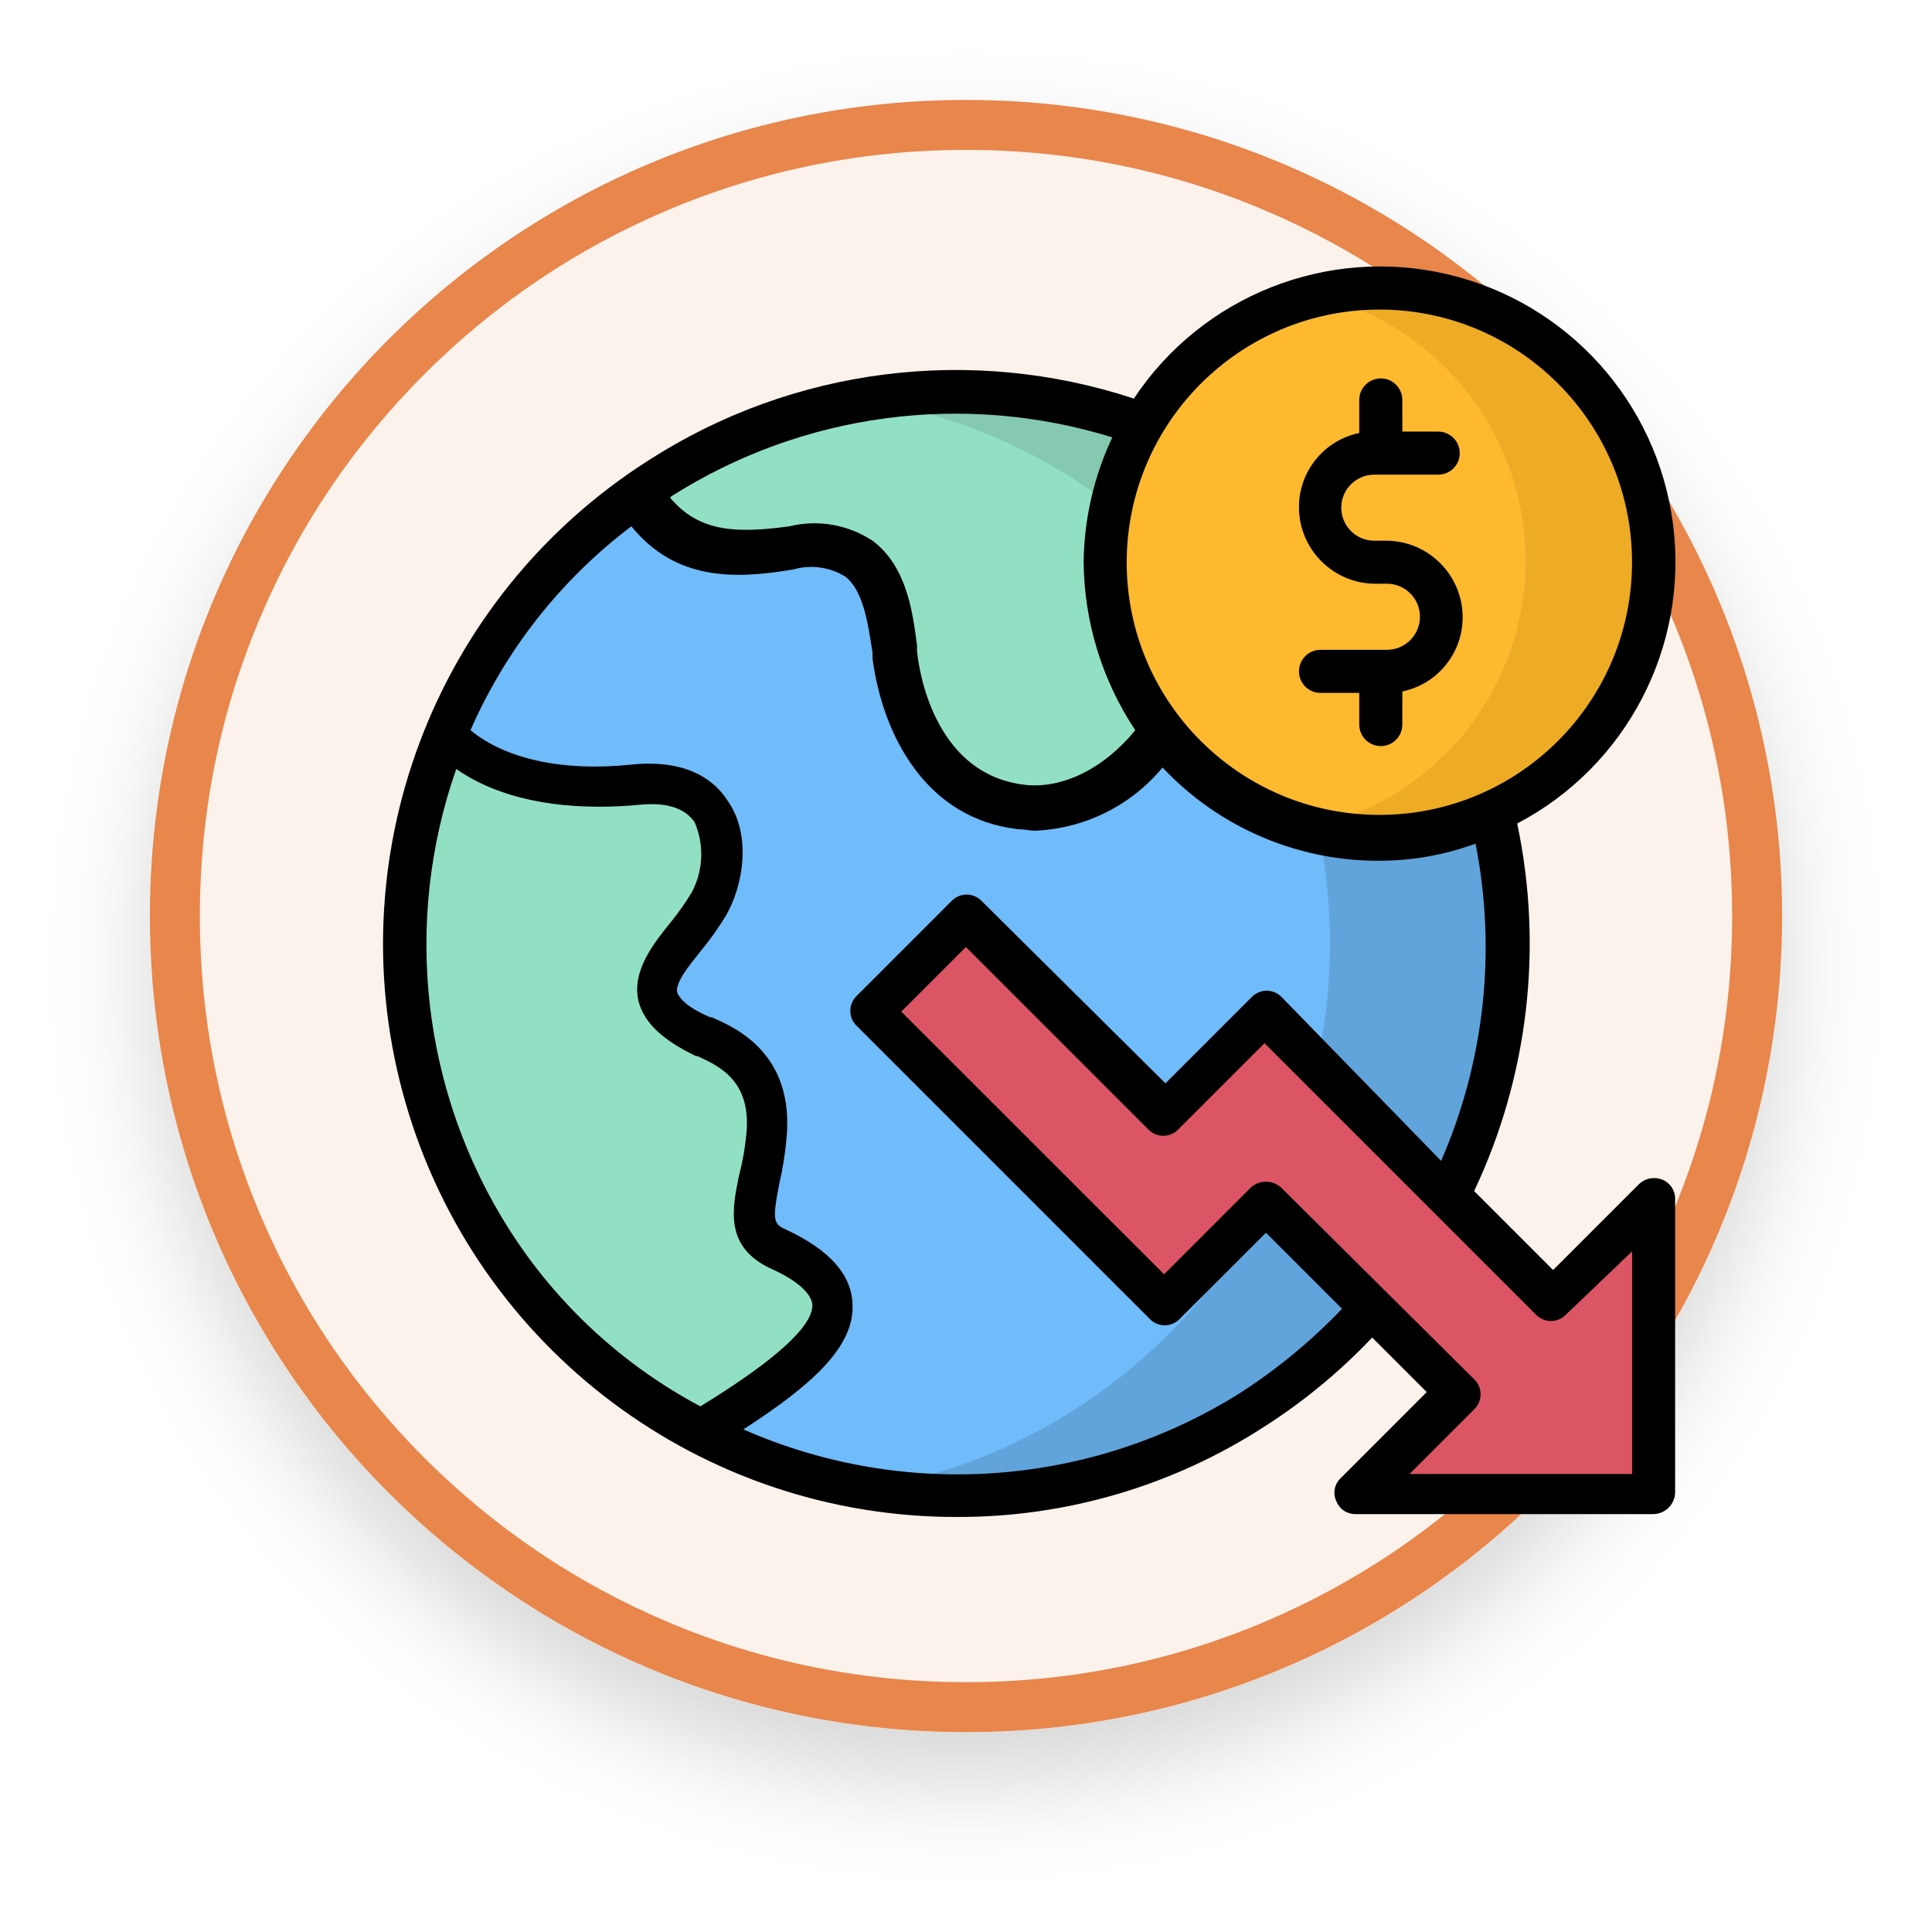
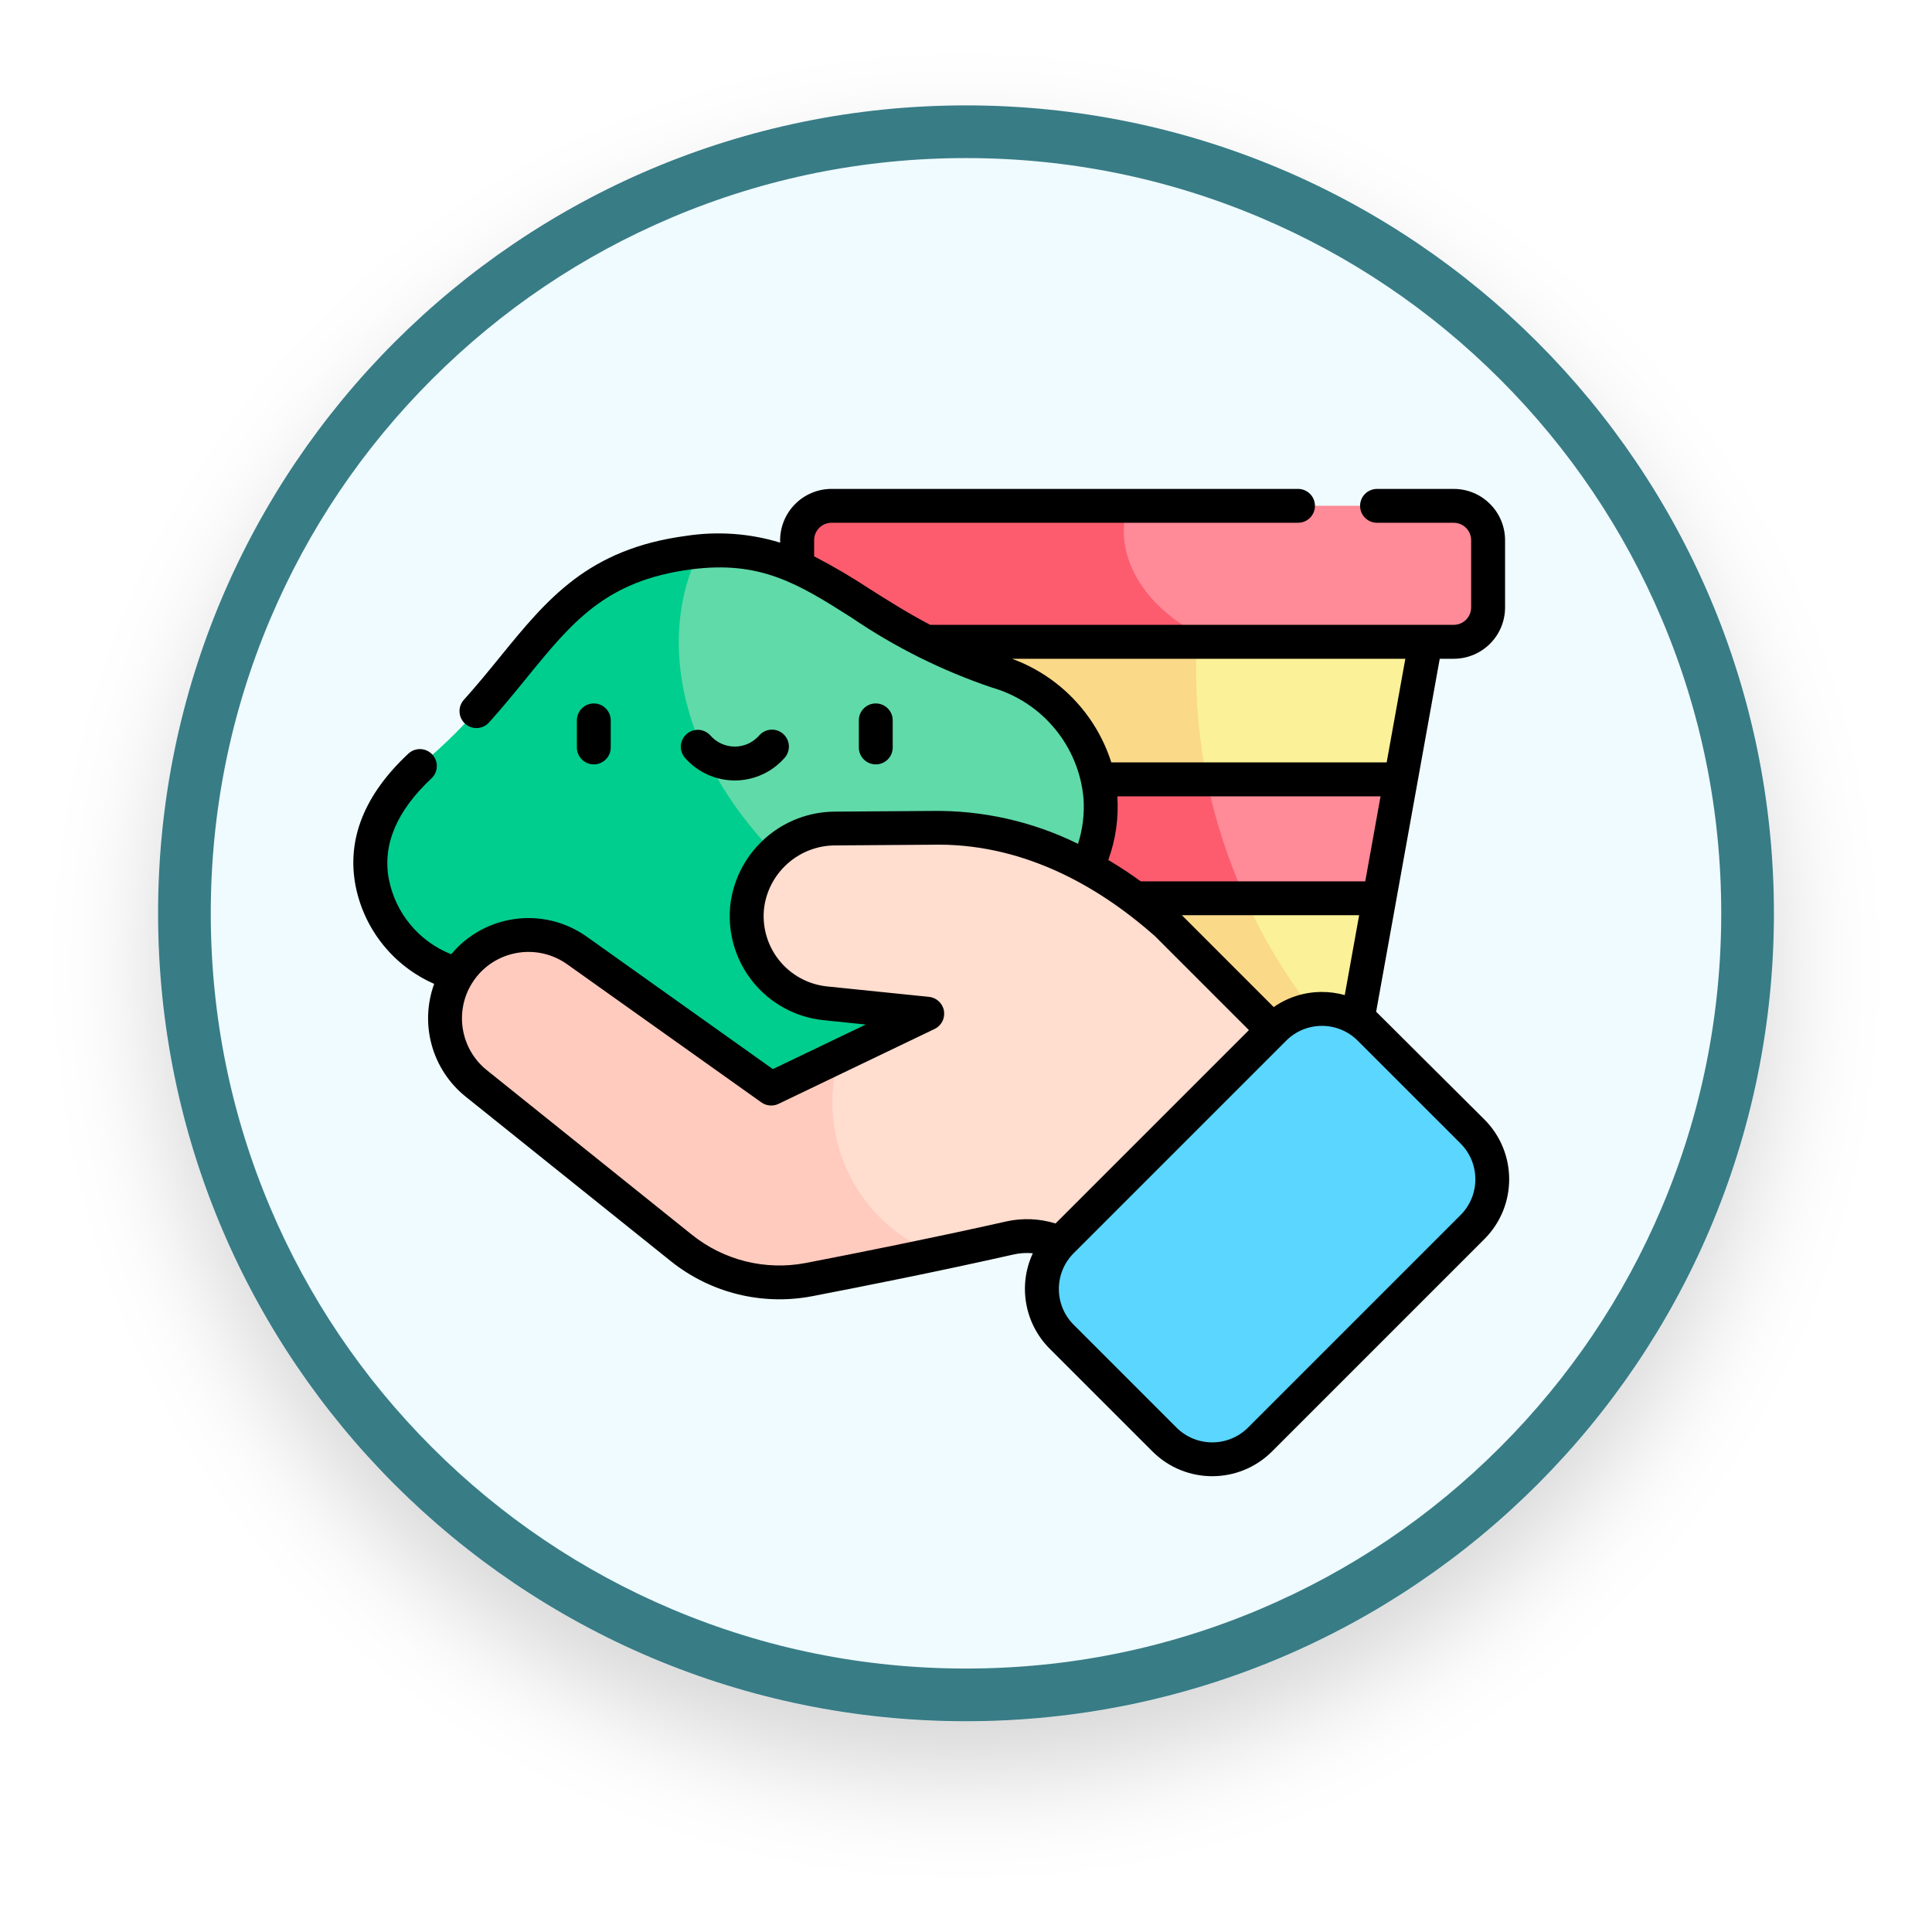
- <svg xmlns="http://www.w3.org/2000/svg" width="116" height="116" viewBox="0 0 116 116">
+ <svg xmlns="http://www.w3.org/2000/svg" width="110" height="110" viewBox="0 0 110 110">
  <defs>
-     <filter id="Trazado_978624" x="0" y="0" width="116" height="116" filterUnits="userSpaceOnUse">
+     <filter id="Trazado_982547" x="0" y="0" width="110" height="110" filterUnits="userSpaceOnUse">
      <feOffset dy="3" input="SourceAlpha" />
      <feGaussianBlur stdDeviation="3" result="blur" />
      <feFlood flood-opacity="0.161" />
      <feComposite operator="in" in2="blur" />
      <feComposite in="SourceGraphic" />
    </filter>
  </defs>
-   <g id="Grupo_1206979" data-name="Grupo 1206979" transform="translate(-158 -1159)">
-     <g id="Grupo_1205942" data-name="Grupo 1205942" transform="translate(-5 -2718)">
-       <g id="Grupo_1201782" data-name="Grupo 1201782" transform="translate(172 3883)">
-         <g id="Grupo_1171926" data-name="Grupo 1171926" transform="translate(0 0)">
-           <g id="Grupo_1171925" data-name="Grupo 1171925">
-             <g id="Grupo_1164524" data-name="Grupo 1164524">
-               <g id="Grupo_1144123" data-name="Grupo 1144123">
-                 <g transform="matrix(1, 0, 0, 1, -9, -6)" filter="url(#Trazado_978624)">
-                   <g id="Trazado_978624-2" data-name="Trazado 978624" transform="translate(9 6)" fill="#fcf2ec">
-                     <path d="M 49 96.5 C 42.587 96.5 36.366 95.245 30.511 92.768 C 24.855 90.376 19.775 86.951 15.412 82.588 C 11.05 78.225 7.625 73.145 5.232 67.489 C 2.756 61.634 1.5 55.413 1.5 49 C 1.5 42.587 2.756 36.366 5.232 30.511 C 7.625 24.855 11.05 19.775 15.412 15.412 C 19.775 11.05 24.855 7.625 30.511 5.232 C 36.366 2.756 42.587 1.5 49 1.5 C 55.413 1.5 61.634 2.756 67.489 5.232 C 73.145 7.625 78.225 11.05 82.588 15.412 C 86.951 19.775 90.376 24.855 92.768 30.511 C 95.245 36.366 96.5 42.587 96.5 49 C 96.5 55.413 95.245 61.634 92.768 67.489 C 90.376 73.145 86.951 78.225 82.588 82.588 C 78.225 86.951 73.145 90.376 67.489 92.768 C 61.634 95.245 55.413 96.5 49 96.5 Z" stroke="none" />
-                     <path d="M 49 3 C 42.789 3 36.765 4.216 31.096 6.614 C 25.618 8.93 20.699 12.248 16.473 16.473 C 12.248 20.699 8.93 25.618 6.614 31.096 C 4.216 36.765 3 42.789 3 49 C 3 55.211 4.216 61.235 6.614 66.905 C 8.93 72.382 12.248 77.302 16.473 81.527 C 20.699 85.753 25.618 89.07 31.096 91.387 C 36.765 93.784 42.789 95 49 95 C 55.211 95 61.235 93.784 66.905 91.387 C 72.382 89.07 77.302 85.753 81.527 81.527 C 85.753 77.302 89.07 72.382 91.387 66.905 C 93.784 61.235 95 55.211 95 49 C 95 42.789 93.784 36.765 91.387 31.096 C 89.07 25.618 85.753 20.699 81.527 16.473 C 77.302 12.248 72.382 8.93 66.905 6.614 C 61.235 4.216 55.211 3 49 3 M 49 0 C 76.062 0 98 21.938 98 49 C 98 76.062 76.062 98 49 98 C 21.938 98 0 76.062 0 49 C 0 21.938 21.938 0 49 0 Z" stroke="none" fill="#e8864c" />
+   <g id="Grupo_1203235" data-name="Grupo 1203235" transform="translate(-796 -2542.296)">
+     <g id="Grupo_1202787" data-name="Grupo 1202787" transform="translate(805 2548.296)">
+       <g id="Grupo_1175185" data-name="Grupo 1175185">
+         <g id="Grupo_1164700" data-name="Grupo 1164700" transform="translate(0 0)">
+           <g id="Grupo_1160931" data-name="Grupo 1160931" transform="translate(0 0)">
+             <g id="Grupo_1160749" data-name="Grupo 1160749" transform="translate(0 0)">
+               <g id="Grupo_1158891" data-name="Grupo 1158891">
+                 <g id="Grupo_1157406" data-name="Grupo 1157406">
+                   <g id="Grupo_1155793" data-name="Grupo 1155793">
+                     <g id="Grupo_1154704" data-name="Grupo 1154704">
+                       <g id="Grupo_1150790" data-name="Grupo 1150790">
+                         <g id="Grupo_1154214" data-name="Grupo 1154214">
+                           <g id="Grupo_1152583" data-name="Grupo 1152583">
+                             <g id="Grupo_1146973" data-name="Grupo 1146973">
+                               <g id="Grupo_1146954" data-name="Grupo 1146954">
+                                 <g transform="matrix(1, 0, 0, 1, -9, -6)" filter="url(#Trazado_982547)">
+                                   <g id="Trazado_982547-2" data-name="Trazado 982547" transform="translate(9 6)" fill="#effbfe">
+                                     <path d="M 46 90.5 C 39.992 90.5 34.164 89.324 28.679 87.003 C 23.38 84.762 18.621 81.553 14.534 77.466 C 10.446 73.379 7.238 68.62 4.996 63.321 C 2.676 57.836 1.5 52.008 1.5 46 C 1.5 39.992 2.676 34.164 4.996 28.679 C 7.238 23.38 10.446 18.621 14.534 14.534 C 18.621 10.446 23.38 7.238 28.679 4.996 C 34.164 2.676 39.992 1.5 46 1.5 C 52.008 1.5 57.836 2.676 63.321 4.996 C 68.62 7.238 73.379 10.446 77.466 14.534 C 81.554 18.621 84.762 23.38 87.004 28.679 C 89.324 34.164 90.5 39.992 90.5 46 C 90.5 52.008 89.324 57.836 87.004 63.321 C 84.762 68.62 81.554 73.379 77.466 77.466 C 73.379 81.553 68.62 84.762 63.321 87.003 C 57.836 89.324 52.008 90.5 46 90.5 Z" stroke="none" />
+                                     <path d="M 46 3 C 40.194 3 34.563 4.137 29.263 6.378 C 24.143 8.544 19.544 11.644 15.594 15.594 C 11.644 19.544 8.544 24.143 6.378 29.263 C 4.137 34.563 3 40.194 3 46 C 3 51.806 4.137 57.437 6.378 62.737 C 8.544 67.857 11.644 72.455 15.594 76.405 C 19.544 80.355 24.143 83.456 29.263 85.622 C 34.563 87.863 40.194 89 46 89 C 51.806 89 57.437 87.863 62.737 85.622 C 67.857 83.456 72.456 80.355 76.406 76.405 C 80.356 72.455 83.456 67.857 85.622 62.737 C 87.864 57.437 89 51.806 89 46 C 89 40.194 87.864 34.563 85.622 29.263 C 83.456 24.143 80.356 19.544 76.406 15.594 C 72.456 11.644 67.857 8.544 62.737 6.378 C 57.437 4.137 51.806 3 46 3 M 46 0 C 71.405 0 92 20.595 92 46 C 92 71.405 71.405 92 46 92 C 20.595 92 7.62939453125e-06 71.405 7.62939453125e-06 46 C 7.62939453125e-06 20.595 20.595 0 46 0 Z" stroke="none" fill="#397b86" />
+                                   </g>
+                                 </g>
+                               </g>
+                             </g>
+                           </g>
+                         </g>
+                       </g>
+                     </g>
                  </g>
                </g>
              </g>
            </g>
          </g>
        </g>
      </g>
    </g>
-     <g id="Layer_35" transform="translate(175.994 1168.6)">
-       <g id="Grupo_1206978" data-name="Grupo 1206978" transform="translate(5.012 6.4)">
-         <g id="Grupo_1206969" data-name="Grupo 1206969" transform="translate(15.333 7.517)">
-           <path id="Trazado_1048858" data-name="Trazado 1048858" d="M54.35,35.446A16.392,16.392,0,0,1,50.9,25.361a15.874,15.874,0,0,1,2.241-8.275,32.972,32.972,0,0,0-29.05,3.276,11.231,11.231,0,0,0-1.293.862c2.414,3.879,5.862,3.707,9.224,3.189,5.517-.948,5.862,3.448,6.206,6.379.517,4.31,2.845,8.62,7.672,9.137,3.1.345,6.293-1.465,8.448-4.482Z" transform="translate(-22.8 -15.12)" fill="#92e0c4" fill-rule="evenodd" />
+     <g id="arcilla-de-moldear" transform="translate(816.12 2532.803)">
+       <g id="Grupo_1203233" data-name="Grupo 1203233" transform="translate(0.964 38.292)">
+         <path id="Trazado_1042809" data-name="Trazado 1042809" d="M373.8,94.806l-4.36,3.384,3.141,3.386-1.608,8.932c-9.7-5.981-12.944-18.293-8.54-26.2h13.257Z" transform="translate(-315.134 -79.231)" fill="#fbf198" />
+         <path id="Trazado_1042810" data-name="Trazado 1042810" d="M247.327,110.507l-.283,1.567H223.619l-5-27.767h20.168A31.645,31.645,0,0,0,247.327,110.507Z" transform="translate(-191.483 -79.231)" fill="#fad989" />
+         <path id="Trazado_1042811" data-name="Trazado 1042811" d="M384.564,165.988l-1.219,6.77h-7.632c-3.022-1.81-3.455-4.168-2.2-6.77Z" transform="translate(-325.894 -150.414)" fill="#ff8a98" />
+         <path id="Trazado_1042812" data-name="Trazado 1042812" d="M254.123,172.758H234.549l-1.218-6.77h18.593A32.11,32.11,0,0,0,254.123,172.758Z" transform="translate(-204.304 -150.414)" fill="#fd5c6f" />
+         <path id="Trazado_1042813" data-name="Trazado 1042813" d="M351.593,46.773V50.6a1.956,1.956,0,0,1-1.956,1.955H336.044c-6.36-.913-8.668-5.8-4.928-7.74h18.522A1.956,1.956,0,0,1,351.593,46.773Z" transform="translate(-287.953 -44.817)" fill="#ff8a98" />
+         <path id="Trazado_1042814" data-name="Trazado 1042814" d="M220.367,52.558H198.534a1.955,1.955,0,0,1-1.955-1.955V46.774a1.955,1.955,0,0,1,1.955-1.956h16.9C214.52,47.192,215.971,50.752,220.367,52.558Z" transform="translate(-172.276 -44.818)" fill="#fd5c6f" />
+         <g id="Grupo_1203232" data-name="Grupo 1203232" transform="translate(0 2.538)">
+           <path id="Trazado_1042815" data-name="Trazado 1042815" d="M148.24,87.014c-.077.014-.153.026-.23.037-.677.1-.937.64-.976,1.422-16.461,0-22.5-15.362-15.07-23.854,6.789-.611,8.849,4.216,16.946,6.831a8.2,8.2,0,0,1,5.888,7.171A8.007,8.007,0,0,1,148.24,87.014Z" transform="translate(-113.229 -64.566)" fill="#60daa8" />
+           <path id="Trazado_1042816" data-name="Trazado 1042816" d="M41.43,97.286a13.675,13.675,0,0,1-5.673,1.959c-3,.341-12.912-7.191-15.352-8.574a10.378,10.378,0,0,0-5.774-1.4l-.194.01a6.736,6.736,0,0,1-6.83-5.46c-.551-2.9,1.118-5.272,3.179-7.04,6.1-5.233,6.95-10.7,14.842-11.738.207-.027.41-.05.608-.068-3.83,7.8,1.851,19.239,15.07,23.854C41.186,91.292,43.263,96.152,41.43,97.286Z" transform="translate(-7.501 -64.925)" fill="#00ce8e" />
+           <path id="Trazado_1042817" data-name="Trazado 1042817" d="M210.515,211.891l-6.067,6.067a4.677,4.677,0,0,1-7.095-.564l-3.545-4.895a4.5,4.5,0,0,0-4.63-1.751c-1.416.317-2.832.625-4.2.913-7.907-.422-9.724-7.419-5.508-11.277l5.006-2.4-5.8-.594a4.989,4.989,0,0,1-4.436-5.627,5.054,5.054,0,0,1,5.005-4.325l5.463-.04c5.042-.126,9.7,2.167,13.394,5.469l12.412,12.412A4.679,4.679,0,0,1,210.515,211.891Z" transform="translate(-152.77 -171.603)" fill="#ffddcf" />
+           <path id="Trazado_1042818" data-name="Trazado 1042818" d="M68.524,253.048c-2.721.573-5.252,1.074-7.226,1.455a8.945,8.945,0,0,1-7.283-1.806l-11.673-9.361a4.75,4.75,0,0,1,5.724-7.577l11.072,7.873,3.879-1.861A9.239,9.239,0,0,0,68.524,253.048Z" transform="translate(-36.314 -212.989)" fill="#ffcbbe" />
+           <path id="Trazado_1042819" data-name="Trazado 1042819" d="M317.4,292.186l12.1-12.1a3.844,3.844,0,0,0,0-5.436l-5.855-5.855a3.844,3.844,0,0,0-5.436,0l-12.1,12.1a3.844,3.844,0,0,0,0,5.436l5.855,5.855A3.844,3.844,0,0,0,317.4,292.186Z" transform="translate(-266.748 -241.563)" fill="#5ad6ff" />
        </g>
-         <g id="Grupo_1206970" data-name="Grupo 1206970" transform="translate(3.782 13.706)">
-           <path id="Trazado_1048859" data-name="Trazado 1048859" d="M69.568,64.366A33.231,33.231,0,0,0,72.241,41.35,16.469,16.469,0,0,1,52.5,36.523c-2.155,3.017-5.344,4.827-8.448,4.482-4.741-.517-7.069-4.827-7.672-9.137-.345-2.931-.69-7.327-6.206-6.379-3.362.6-6.81.69-9.224-3.189A32.732,32.732,0,0,0,9.4,36.7c2.586,2.758,7.068,3.448,11.379,3.1,5.948-.6,5.775,4.655,4.4,7.241-1.552,2.758-5.948,5.431-.345,7.931,1.379.6,4.224,1.81,3.793,6.12-.345,3.62-1.724,5.6.69,6.724,6.81,3.189,1.638,7.155-4.741,10.948a33.135,33.135,0,0,0,33.274-1.379,32.275,32.275,0,0,0,7.068-6.12l-6.379-6.379L52.414,71l-17.5-17.671L40.6,47.643l11.9,11.9,6.12-6.12Z" transform="translate(-9.4 -22.3)" fill="#70bbfa" fill-rule="evenodd" />
-         </g>
-         <g id="Grupo_1206971" data-name="Grupo 1206971" transform="translate(1.268 27.929)">
-           <path id="Trazado_1048860" data-name="Trazado 1048860" d="M28.22,63.195c.431-4.31-2.414-5.517-3.793-6.12-5.6-2.5-1.207-5.172.345-7.931,1.465-2.5,1.552-7.758-4.4-7.241-4.31.431-8.793-.259-11.379-3.1A33.214,33.214,0,0,0,11.67,69.315a32.5,32.5,0,0,0,12.5,11.465C30.548,76.9,35.72,72.936,28.91,69.832c-2.414-1.121-1.121-3.017-.69-6.637Z" transform="translate(-6.483 -38.8)" fill="#92e0c4" fill-rule="evenodd" />
-         </g>
-         <g id="Grupo_1206972" data-name="Grupo 1206972" transform="translate(29.039 7.566)">
-           <path id="Trazado_1048861" data-name="Trazado 1048861" d="M67.233,24.593A33.109,33.109,0,0,0,38.7,15.628,33.144,33.144,0,0,1,59.992,28.644c1.638-1.81,4.31-2.155,6.982-3.879Z" transform="translate(-38.7 -15.178)" fill="#84c9b0" fill-rule="evenodd" />
-         </g>
-         <g id="Grupo_1206973" data-name="Grupo 1206973" transform="translate(29.125 16.982)">
-           <path id="Trazado_1048862" data-name="Trazado 1048862" d="M72.074,31.962A35.237,35.237,0,0,0,67.333,26.1l-.259.172C64.4,28,61.73,28.255,60.092,30.151c.431.6.862,1.207,1.293,1.9A33.171,33.171,0,0,1,51.213,77.735,32.241,32.241,0,0,1,38.8,82.476,33.1,33.1,0,0,0,72.074,31.962Z" transform="translate(-38.8 -26.1)" fill="#60a4db" fill-rule="evenodd" />
-         </g>
-         <g id="Grupo_1206974" data-name="Grupo 1206974" transform="translate(43.349 1.293)">
-           <path id="Trazado_1048863" data-name="Trazado 1048863" d="M88.229,24.364a16.458,16.458,0,0,0-30.688-8.275A16.728,16.728,0,0,0,55.3,24.364,16.41,16.41,0,0,0,78.488,39.277a16.228,16.228,0,0,0,9.741-14.913Z" transform="translate(-55.3 -7.9)" fill="#ffb92f" fill-rule="evenodd" />
-         </g>
-         <g id="Grupo_1206975" data-name="Grupo 1206975" transform="translate(56.02 1.293)">
-           <path id="Trazado_1048864" data-name="Trazado 1048864" d="M90.257,24.364A16.463,16.463,0,0,0,73.793,7.9,18.261,18.261,0,0,0,70,8.331a16.4,16.4,0,0,1,0,31.894,18.261,18.261,0,0,0,3.793.431A16.209,16.209,0,0,0,90.257,24.364Z" transform="translate(-70 -7.9)" fill="#edab26" fill-rule="evenodd" />
-         </g>
-         <g id="Grupo_1206976" data-name="Grupo 1206976" transform="translate(29.298 39.049)">
-           <path id="Trazado_1048865" data-name="Trazado 1048865" d="M56.585,63.51,44.775,51.7,39,57.389,56.585,74.974l6.12-6.12,6.379,6.379L74.256,80.4l-6.12,6.034H85.98V68.6l-6.034,6.12-6.293-6.293L62.705,57.475Z" transform="translate(-39 -51.7)" fill="#db5565" fill-rule="evenodd" />
-         </g>
-         <g id="Grupo_1206977" data-name="Grupo 1206977">
-           <path id="Trazado_1048866" data-name="Trazado 1048866" d="M81.807,61.224a1.315,1.315,0,0,0-1.379.259l-5.172,5.172-4.741-4.741A34.806,34.806,0,0,0,73.1,39.846,17.737,17.737,0,1,0,50.085,14.331a34.1,34.1,0,0,0-29.136,3.707A34.409,34.409,0,0,0,39.482,81.481a33.768,33.768,0,0,0,18.447-5.431,34.376,34.376,0,0,0,6.465-5.344l3.276,3.276L62.5,79.154a1.192,1.192,0,0,0-.259,1.379,1.22,1.22,0,0,0,1.207.776H81.29a1.326,1.326,0,0,0,1.293-1.293V62.345a1.227,1.227,0,0,0-.776-1.121ZM64.825,8.986A15.171,15.171,0,1,1,49.654,24.157,15.194,15.194,0,0,1,64.825,8.986ZM48.792,16.658a18.069,18.069,0,0,0-1.724,7.5,18.567,18.567,0,0,0,3.1,10.086c-1.9,2.327-4.4,3.534-6.637,3.276-5.172-.6-6.293-6.293-6.465-8.017v-.345c-.259-1.983-.6-4.741-2.672-6.293a6.33,6.33,0,0,0-5-.862c-3.189.431-5.431.345-7.155-1.724l.086-.086a31.826,31.826,0,0,1,26.464-3.534Zm-36.2,47.583A31.921,31.921,0,0,1,9.4,36.57c3.448,2.414,8.189,2.414,10.948,2.155q2.457-.259,3.362,1.034a4.862,4.862,0,0,1-.172,4.224,16.039,16.039,0,0,1-1.207,1.724c-1.121,1.379-2.414,3.017-1.983,4.827.345,1.293,1.465,2.327,3.448,3.276h.086c1.293.6,3.276,1.465,2.931,4.741a15.319,15.319,0,0,1-.431,2.414c-.431,2.069-.862,4.31,1.9,5.6,1.552.69,2.414,1.465,2.5,2.155.086,1.81-4.482,4.741-6.724,6.12a30.672,30.672,0,0,1-11.465-10.6ZM56.55,73.982a31.922,31.922,0,0,1-29.912,2.241c4.138-2.672,6.724-5,6.551-7.586-.086-1.724-1.379-3.189-3.965-4.4-.776-.345-.862-.517-.431-2.758a19.277,19.277,0,0,0,.431-2.672c.517-5.172-3.1-6.724-4.482-7.327h-.086c-1.638-.69-1.9-1.293-1.983-1.465-.172-.6.776-1.724,1.465-2.586A17.851,17.851,0,0,0,25.6,45.363c1.034-1.81,1.552-4.827.086-6.9-.776-1.207-2.414-2.5-5.775-2.155-4.138.431-7.586-.345-9.655-2.069A30.87,30.87,0,0,1,19.914,22c2.672,3.276,6.206,3.189,9.741,2.586a3.886,3.886,0,0,1,3.1.431c1.121.862,1.379,2.931,1.638,4.569v.345c.6,4.569,3.189,9.655,8.793,10.258.345,0,.6.086.948.086a10.479,10.479,0,0,0,7.672-3.793,17.769,17.769,0,0,0,12.93,5.6A16.787,16.787,0,0,0,70.6,41.053,32.093,32.093,0,0,1,68.532,60.1l-9.568-9.827a1.25,1.25,0,0,0-1.81,0l-5.172,5.172L40.948,44.5a1.249,1.249,0,0,0-1.81,0L33.448,50.19a1.25,1.25,0,0,0,0,1.81L51.033,69.585a1.249,1.249,0,0,0,1.81,0l5.172-5.172,4.569,4.569a33.842,33.842,0,0,1-6.034,5ZM80,78.9H66.636l3.879-3.879a1.25,1.25,0,0,0,0-1.81L58.964,61.741a1.353,1.353,0,0,0-1.9,0L51.9,66.913,36.12,51.138,40,47.259,50.947,58.207a1.25,1.25,0,0,0,1.81,0l5.172-5.172L74.221,69.327a1.25,1.25,0,0,0,1.81,0L80,65.534Z" transform="translate(-5.012 -6.4)" />
-           <path id="Trazado_1048867" data-name="Trazado 1048867" d="M73.972,30.492H70.093a1.293,1.293,0,0,0,0,2.586H72.42v1.9a1.293,1.293,0,1,0,2.586,0V32.992a4.543,4.543,0,0,0,3.62-4.482,4.6,4.6,0,0,0-4.569-4.569h-.69a1.983,1.983,0,1,1,0-3.965h3.793a1.293,1.293,0,0,0,0-2.586H75.006v-1.9a1.293,1.293,0,0,0-2.586,0v1.983a4.543,4.543,0,0,0-3.62,4.482,4.6,4.6,0,0,0,4.569,4.569h.69a1.984,1.984,0,1,1-.086,3.965Z" transform="translate(-13.814 -7.476)" />
-         </g>
+       </g>
+       <g id="Grupo_1203234" data-name="Grupo 1203234" transform="translate(0 37.33)">
+         <path id="Trazado_1042820" data-name="Trazado 1042820" d="M64.4,73.236l-6.168-6.141L61.853,47h.8a2.923,2.923,0,0,0,2.919-2.919V40.249A2.923,2.923,0,0,0,62.65,37.33H58.282a.964.964,0,1,0,0,1.928H62.65a.993.993,0,0,1,.991.991v3.829a.993.993,0,0,1-.991.991H32.845c-1.286-.674-2.4-1.38-3.444-2.041a34.707,34.707,0,0,0-3.168-1.859v-.921a.993.993,0,0,1,.992-.991H53.784a.964.964,0,1,0,0-1.928H27.224A2.931,2.931,0,0,0,24.3,40.388,12.055,12.055,0,0,0,18.967,40c-5.6.741-7.922,3.587-10.606,6.882-.649.8-1.32,1.62-2.071,2.456a.964.964,0,0,0,1.434,1.289c.783-.87,1.468-1.713,2.132-2.527,2.623-3.221,4.518-5.547,9.363-6.188,3.942-.522,6.11.816,9.149,2.749a32.921,32.921,0,0,0,7.982,3.976,7.238,7.238,0,0,1,5.222,6.32,6.944,6.944,0,0,1-.314,2.58,18.211,18.211,0,0,0-8.37-1.872l-5.454.039a6.029,6.029,0,0,0-5.955,5.163,5.953,5.953,0,0,0,5.294,6.712l2.4.246-5.29,2.538L13.277,62.816A5.727,5.727,0,0,0,5.57,63.824a5.78,5.78,0,0,1-3.55-4.275c-.371-1.953.442-3.882,2.419-5.732A.964.964,0,1,0,3.121,52.41c-2.49,2.332-3.5,4.855-3,7.5A7.719,7.719,0,0,0,4.6,65.51,5.721,5.721,0,0,0,6.391,71.93l11.673,9.361a9.892,9.892,0,0,0,8.068,2c2.847-.548,7.145-1.4,11.453-2.372a3.523,3.523,0,0,1,1.1-.071,4.815,4.815,0,0,0,.959,5.434L45.5,92.136a4.814,4.814,0,0,0,6.8,0l12.1-12.1A4.814,4.814,0,0,0,64.4,73.236ZM57.612,59.673H44.83c-.576-.418-1.193-.828-1.849-1.217a8.87,8.87,0,0,0,.516-3.624H58.483ZM57.264,61.6l-.819,4.549a4.831,4.831,0,0,0-1.3-.178,4.773,4.773,0,0,0-2.745.861L47.17,61.6ZM37.5,47H59.894L58.831,52.9H43.153A9.29,9.29,0,0,0,37.5,47Zm-.339,32.04C32.879,80,28.6,80.853,25.768,81.4a7.964,7.964,0,0,1-6.5-1.611L7.6,70.426a3.785,3.785,0,0,1-.867-4.919,3.852,3.852,0,0,1,.3-.426,3.8,3.8,0,0,1,5.129-.694L23.23,72.259a.963.963,0,0,0,.976.083l8.886-4.264a.964.964,0,0,0-.319-1.828l-5.8-.594a4.025,4.025,0,0,1-3.579-4.541,4.093,4.093,0,0,1,4.057-3.488l5.463-.039c5.031-.124,9.36,2.224,12.724,5.205l5.35,5.35L39.978,79.152a5.494,5.494,0,0,0-2.815-.114Zm25.876-.366-12.1,12.1a2.884,2.884,0,0,1-4.073,0L41.01,84.918a2.88,2.88,0,0,1,0-4.073l12.1-12.1a2.88,2.88,0,0,1,4.073,0L63.039,74.6a2.883,2.883,0,0,1,0,4.073Z" transform="translate(0 -37.33)" />
+         <path id="Trazado_1042821" data-name="Trazado 1042821" d="M225.829,134.839V133.3a.964.964,0,0,0-1.928,0v1.542a.964.964,0,0,0,1.928,0Z" transform="translate(-195.122 -120.122)" />
+         <path id="Trazado_1042822" data-name="Trazado 1042822" d="M100.932,134.839V133.3a.964.964,0,0,0-1.928,0v1.542a.964.964,0,0,0,1.928,0Z" transform="translate(-86.279 -120.122)" />
+         <path id="Trazado_1042823" data-name="Trazado 1042823" d="M148.069,146.869a3.771,3.771,0,0,0,2.843-1.295.964.964,0,1,0-1.454-1.267,1.841,1.841,0,0,1-2.779,0,.964.964,0,0,0-1.453,1.267,3.771,3.771,0,0,0,2.843,1.295Z" transform="translate(-126.353 -130.27)" />
      </g>
    </g>
  </g>
</svg>
